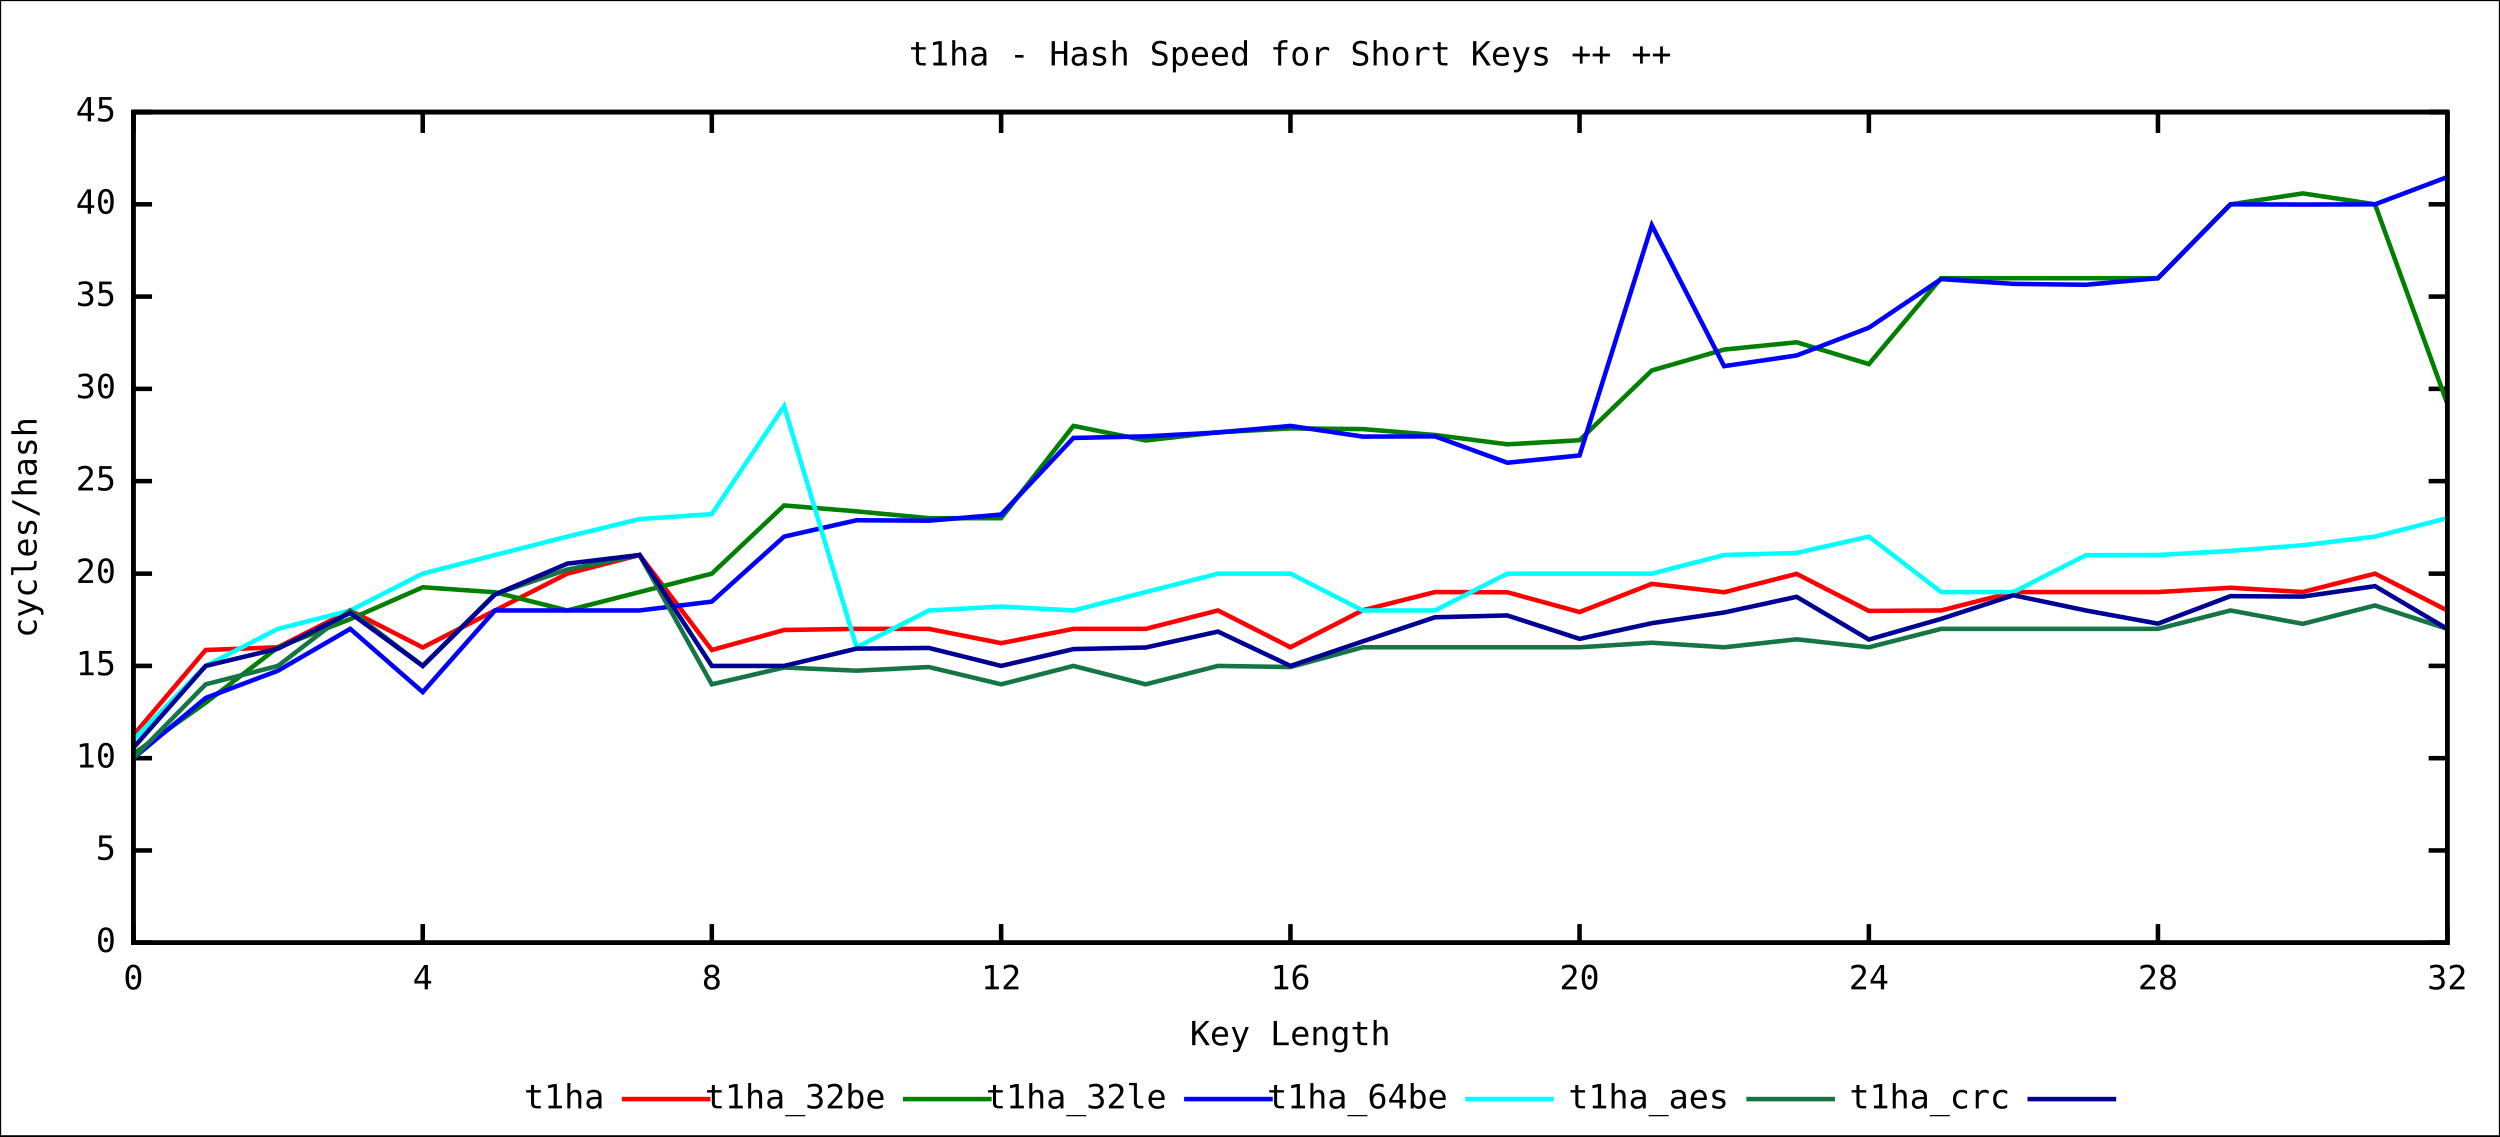
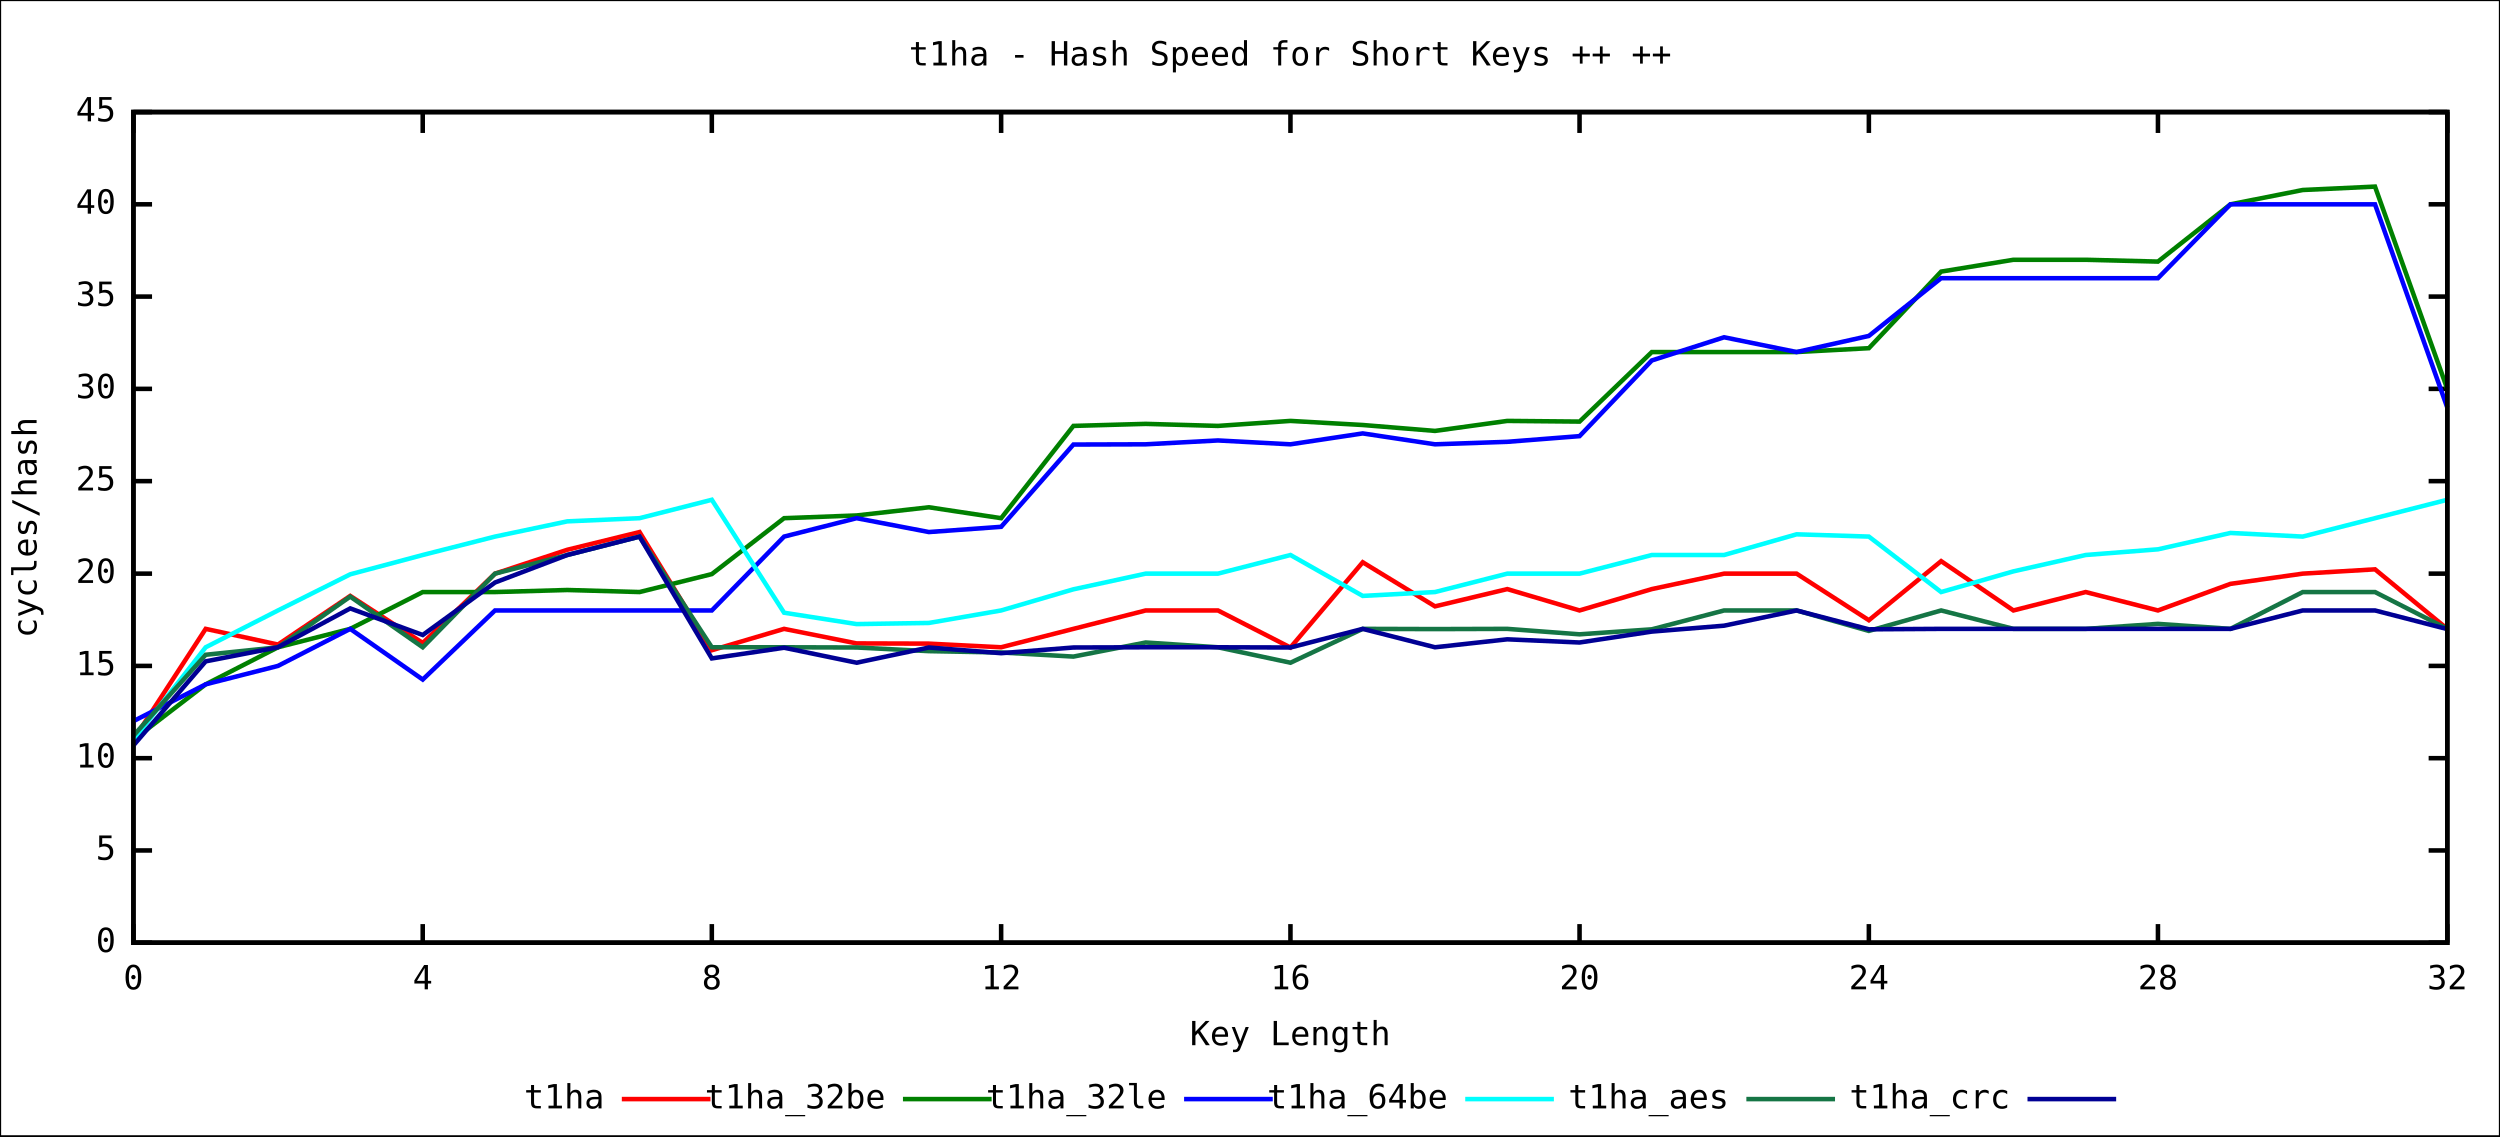
<svg xmlns="http://www.w3.org/2000/svg" xmlns:xlink="http://www.w3.org/1999/xlink" width="1100" height="500" viewBox="0 0 1100 500">
  <rect x="0" y="0" width="1100" height="500" fill="#ffffff" stroke="black" stroke-width="1" />
  <g id="gnuplot_canvas">
    <defs>
      <circle id="gpDot" r="0.5" stroke-width="0.5" />
      <path id="gpPt0" stroke-width="0.244" stroke="currentColor" d="M-1,0 h2 M0,-1 v2" />
      <path id="gpPt1" stroke-width="0.244" stroke="currentColor" d="M-1,-1 L1,1 M1,-1 L-1,1" />
      <path id="gpPt2" stroke-width="0.244" stroke="currentColor" d="M-1,0 L1,0 M0,-1 L0,1 M-1,-1 L1,1 M-1,1 L1,-1" />
      <rect id="gpPt3" stroke-width="0.244" stroke="currentColor" x="-1" y="-1" width="2" height="2" />
      <rect id="gpPt4" stroke-width="0.244" stroke="currentColor" fill="currentColor" x="-1" y="-1" width="2" height="2" />
      <circle id="gpPt5" stroke-width="0.244" stroke="currentColor" cx="0" cy="0" r="1" />
      <use xlink:href="#gpPt5" id="gpPt6" fill="currentColor" stroke="none" />
      <path id="gpPt7" stroke-width="0.244" stroke="currentColor" d="M0,-1.33 L-1.33,0.67 L1.33,0.67 z" />
      <use xlink:href="#gpPt7" id="gpPt8" fill="currentColor" stroke="none" />
      <use xlink:href="#gpPt7" id="gpPt9" stroke="currentColor" transform="rotate(180)" />
      <use xlink:href="#gpPt9" id="gpPt10" fill="currentColor" stroke="none" />
      <use xlink:href="#gpPt3" id="gpPt11" stroke="currentColor" transform="rotate(45)" />
      <use xlink:href="#gpPt11" id="gpPt12" fill="currentColor" stroke="none" />
    </defs>
    <g style="fill:none; color:white; stroke:currentColor; stroke-width:2.00; stroke-linecap:butt; stroke-linejoin:miter">
</g>
    <g style="fill:none; color:black; stroke:currentColor; stroke-width:2.00; stroke-linecap:butt; stroke-linejoin:miter">
      <path stroke="black" d="M58.7,414.8 L66.9,414.8 M1076.8,414.8 L1068.6,414.8  h0.01" />
      <g transform="translate(51.0,418.9)" style="stroke:none; fill:black; font-family:mono; font-size:11.00pt; text-anchor:end">
        <text> 0</text>
      </g>
      <path stroke="black" d="M58.7,374.2 L66.9,374.2 M1076.8,374.2 L1068.6,374.2  h0.01" />
      <g transform="translate(51.0,378.3)" style="stroke:none; fill:black; font-family:mono; font-size:11.00pt; text-anchor:end">
        <text> 5</text>
      </g>
      <path stroke="black" d="M58.7,333.6 L66.9,333.6 M1076.8,333.6 L1068.6,333.6  h0.01" />
      <g transform="translate(51.0,337.7)" style="stroke:none; fill:black; font-family:mono; font-size:11.00pt; text-anchor:end">
        <text> 10</text>
      </g>
      <path stroke="black" d="M58.7,293.0 L66.9,293.0 M1076.8,293.0 L1068.6,293.0  h0.01" />
      <g transform="translate(51.0,297.1)" style="stroke:none; fill:black; font-family:mono; font-size:11.00pt; text-anchor:end">
        <text> 15</text>
      </g>
      <path stroke="black" d="M58.7,252.4 L66.9,252.4 M1076.8,252.4 L1068.6,252.4  h0.01" />
      <g transform="translate(51.0,256.5)" style="stroke:none; fill:black; font-family:mono; font-size:11.00pt; text-anchor:end">
        <text> 20</text>
      </g>
      <path stroke="black" d="M58.7,211.7 L66.9,211.7 M1076.8,211.7 L1068.6,211.7  h0.01" />
      <g transform="translate(51.0,215.8)" style="stroke:none; fill:black; font-family:mono; font-size:11.00pt; text-anchor:end">
        <text> 25</text>
      </g>
      <path stroke="black" d="M58.7,171.1 L66.9,171.1 M1076.8,171.1 L1068.6,171.1  h0.01" />
      <g transform="translate(51.0,175.2)" style="stroke:none; fill:black; font-family:mono; font-size:11.00pt; text-anchor:end">
        <text> 30</text>
      </g>
      <path stroke="black" d="M58.7,130.5 L66.9,130.5 M1076.8,130.5 L1068.6,130.5  h0.01" />
      <g transform="translate(51.0,134.6)" style="stroke:none; fill:black; font-family:mono; font-size:11.00pt; text-anchor:end">
        <text> 35</text>
      </g>
      <path stroke="black" d="M58.7,89.9 L66.9,89.9 M1076.8,89.9 L1068.6,89.9  h0.01" />
      <g transform="translate(51.0,94.0)" style="stroke:none; fill:black; font-family:mono; font-size:11.00pt; text-anchor:end">
        <text> 40</text>
      </g>
      <path stroke="black" d="M58.7,49.3 L66.9,49.3 M1076.8,49.3 L1068.6,49.3  h0.01" />
      <g transform="translate(51.0,53.4)" style="stroke:none; fill:black; font-family:mono; font-size:11.00pt; text-anchor:end">
        <text> 45</text>
      </g>
      <path stroke="black" d="M58.7,414.8 L58.7,406.6 M58.7,49.3 L58.7,57.5  h0.01" />
      <g transform="translate(58.7,435.3)" style="stroke:none; fill:black; font-family:mono; font-size:11.00pt; text-anchor:middle">
        <text> 0</text>
      </g>
      <path stroke="black" d="M186.0,414.8 L186.0,406.6 M186.0,49.3 L186.0,57.5  h0.01" />
      <g transform="translate(186.0,435.3)" style="stroke:none; fill:black; font-family:mono; font-size:11.00pt; text-anchor:middle">
        <text> 4</text>
      </g>
      <path stroke="black" d="M313.2,414.8 L313.2,406.6 M313.2,49.3 L313.2,57.5  h0.01" />
      <g transform="translate(313.2,435.3)" style="stroke:none; fill:black; font-family:mono; font-size:11.00pt; text-anchor:middle">
        <text> 8</text>
      </g>
      <path stroke="black" d="M440.5,414.8 L440.5,406.6 M440.5,49.3 L440.5,57.5  h0.01" />
      <g transform="translate(440.5,435.3)" style="stroke:none; fill:black; font-family:mono; font-size:11.00pt; text-anchor:middle">
        <text> 12</text>
      </g>
      <path stroke="black" d="M567.8,414.8 L567.8,406.6 M567.8,49.3 L567.8,57.5  h0.01" />
      <g transform="translate(567.8,435.3)" style="stroke:none; fill:black; font-family:mono; font-size:11.00pt; text-anchor:middle">
        <text> 16</text>
      </g>
      <path stroke="black" d="M695.0,414.8 L695.0,406.6 M695.0,49.3 L695.0,57.5  h0.01" />
      <g transform="translate(695.0,435.3)" style="stroke:none; fill:black; font-family:mono; font-size:11.00pt; text-anchor:middle">
        <text> 20</text>
      </g>
      <path stroke="black" d="M822.3,414.8 L822.3,406.6 M822.3,49.3 L822.3,57.5  h0.01" />
      <g transform="translate(822.3,435.3)" style="stroke:none; fill:black; font-family:mono; font-size:11.00pt; text-anchor:middle">
        <text> 24</text>
      </g>
      <path stroke="black" d="M949.5,414.8 L949.5,406.6 M949.5,49.3 L949.5,57.5  h0.01" />
      <g transform="translate(949.5,435.3)" style="stroke:none; fill:black; font-family:mono; font-size:11.00pt; text-anchor:middle">
        <text> 28</text>
      </g>
      <path stroke="black" d="M1076.8,414.8 L1076.8,406.6 M1076.8,49.3 L1076.8,57.5  h0.01" />
      <g transform="translate(1076.8,435.3)" style="stroke:none; fill:black; font-family:mono; font-size:11.00pt; text-anchor:middle">
        <text> 32</text>
      </g>
      <path stroke="black" d="M58.7,49.3 L58.7,414.8 L1076.8,414.8 L1076.8,49.3 L58.7,49.3 Z  h0.01" />
      <g transform="translate(16.1,232.1) rotate(270)" style="stroke:none; fill:black; font-family:mono; font-size:11.00pt; text-anchor:middle">
        <text>cycles/hash</text>
      </g>
      <g transform="translate(567.7,459.9)" style="stroke:none; fill:black; font-family:mono; font-size:11.00pt; text-anchor:middle">
        <text>Key Length</text>
      </g>
      <g transform="translate(567.7,28.8)" style="stroke:none; fill:black; font-family:mono; font-size:11.00pt; text-anchor:middle">
        <text>t1ha - Hash Speed for Short Keys <a href="t1ha.medium.svg">++</a>
          <a href="t1ha.long.svg">++</a>
        </text>
      </g>
    </g>
    <g id="t1ha">
      <g style="fill:none; color:red; stroke:currentColor; stroke-width:2.00; stroke-linecap:butt; stroke-linejoin:miter">
        <g visibility="visible">
          <g transform="translate(265.9,487.7)" style="stroke:none; fill:black; font-family:mono; font-size:11.00pt; text-anchor:end">
            <text>t1ha</text>
          </g>
          <path d="M273.6,483.6 L312.6,483.6  h0.01" />
        </g>
-         <path d="M58.7,323.5 L90.5,286.0 L122.3,284.8 L154.1,268.6 L186.0,284.9 L217.8,268.6 L249.6,252.4 L281.4,244.2    L313.2,286.0 L345.0,277.2 L376.9,276.7 L408.7,276.7 L440.5,283.0 L472.3,276.7 L504.1,276.7 L535.9,268.6    L567.8,284.8 L599.6,268.5 L631.4,260.5 L663.2,260.6 L695.0,269.3 L726.8,256.9 L758.6,260.6 L790.5,252.5    L822.3,268.8 L854.1,268.6 L885.9,260.5 L917.7,260.5 L949.5,260.5 L981.4,258.6 L1013.2,260.5 L1045.0,252.4    L1076.8,268.6  h0.01" />
+         <path d="M58.7,325.5 L90.5,276.7 L122.3,283.6 L154.1,262.2 L186.0,282.9 L217.8,252.4 L249.6,241.9 L281.4,234.1    L313.2,286.1 L345.0,276.7 L376.9,283.1 L408.7,283.2 L440.5,284.8 L472.3,276.7 L504.1,268.6 L535.9,268.6    L567.8,284.9 L599.6,247.4 L631.4,266.8 L663.2,259.2 L695.0,268.6 L726.8,259.2 L758.6,252.4 L790.5,252.4    L822.3,272.9 L854.1,246.9 L885.9,268.6 L917.7,260.5 L949.5,268.6 L981.4,256.9 L1013.2,252.4 L1045.0,250.5    L1076.8,276.7  h0.01" />
      </g>
    </g>
    <g id="t1ha_32be">
      <g style="fill:none; color:green; stroke:currentColor; stroke-width:2.00; stroke-linecap:butt; stroke-linejoin:miter">
        <g visibility="visible">
          <g transform="translate(389.6,487.7)" style="stroke:none; fill:black; font-family:mono; font-size:11.00pt; text-anchor:end">
            <text>t1ha_32be</text>
          </g>
          <path d="M397.3,483.6 L436.3,483.6  h0.01" />
        </g>
-         <path d="M58.7,331.7 L90.5,309.2 L122.3,284.8 L154.1,272.4 L186.0,258.4 L217.8,260.6 L249.6,268.6 L281.4,260.5    L313.2,252.4 L345.0,222.4 L376.9,225.0 L408.7,228.0 L440.5,228.0 L472.3,187.4 L504.1,193.8 L535.9,190.2    L567.8,188.5 L599.6,188.8 L631.4,191.4 L663.2,195.5 L695.0,193.7 L726.8,163.0 L758.6,153.8 L790.5,150.6    L822.3,160.2 L854.1,122.4 L885.9,122.4 L917.7,122.4 L949.5,122.4 L981.4,89.9 L1013.2,85.1 L1045.0,89.9    L1076.8,177.6  h0.01" />
+         <path d="M58.7,325.5 L90.5,301.1 L122.3,284.8 L154.1,276.7 L186.0,260.5 L217.8,260.5 L249.6,259.6 L281.4,260.5    L313.2,252.6 L345.0,228.0 L376.9,226.8 L408.7,223.2 L440.5,228.0 L472.3,187.4 L504.1,186.5 L535.9,187.4    L567.8,185.2 L599.6,187.0 L631.4,189.6 L663.2,185.2 L695.0,185.5 L726.8,154.9 L758.6,154.9 L790.5,154.9    L822.3,153.2 L854.1,119.5 L885.9,114.3 L917.7,114.3 L949.5,115.1 L981.4,89.9 L1013.2,83.6 L1045.0,82.1    L1076.8,171.1  h0.01" />
      </g>
    </g>
    <g id="t1ha_32le">
      <g style="fill:none; color:blue; stroke:currentColor; stroke-width:2.00; stroke-linecap:butt; stroke-linejoin:miter">
        <g visibility="visible">
          <g transform="translate(513.3,487.7)" style="stroke:none; fill:black; font-family:mono; font-size:11.00pt; text-anchor:end">
            <text>t1ha_32le</text>
          </g>
          <path d="M521.0,483.6 L560.0,483.6  h0.01" />
        </g>
-         <path d="M58.7,333.6 L90.5,307.1 L122.3,295.1 L154.1,276.7 L186.0,304.5 L217.8,268.6 L249.6,268.6 L281.4,268.6    L313.2,264.7 L345.0,236.1 L376.9,228.9 L408.7,229.1 L440.5,226.4 L472.3,192.7 L504.1,192.0 L535.9,190.3    L567.8,187.4 L599.6,192.1 L631.4,192.0 L663.2,203.6 L695.0,200.4 L726.8,99.1 L758.6,161.1 L790.5,156.4    L822.3,144.2 L854.1,122.8 L885.9,124.9 L917.7,125.3 L949.5,122.4 L981.4,89.9 L1013.2,90.0 L1045.0,89.9    L1076.8,77.9  h0.01" />
+         <path d="M58.7,317.3 L90.5,301.1 L122.3,293.0 L154.1,276.7 L186.0,299.0 L217.8,268.6 L249.6,268.6 L281.4,268.6    L313.2,268.6 L345.0,236.1 L376.9,228.0 L408.7,234.1 L440.5,231.8 L472.3,195.6 L504.1,195.5 L535.9,193.8    L567.8,195.5 L599.6,190.7 L631.4,195.5 L663.2,194.4 L695.0,191.9 L726.8,158.6 L758.6,148.4 L790.5,154.9    L822.3,147.8 L854.1,122.4 L885.9,122.4 L917.7,122.4 L949.5,122.4 L981.4,89.9 L1013.2,89.9 L1045.0,89.9    L1076.8,179.3  h0.01" />
      </g>
    </g>
    <g id="t1ha_64be">
      <g style="fill:none; color:cyan; stroke:currentColor; stroke-width:2.00; stroke-linecap:butt; stroke-linejoin:miter">
        <g visibility="visible">
          <g transform="translate(637.0,487.7)" style="stroke:none; fill:black; font-family:mono; font-size:11.00pt; text-anchor:end">
            <text>t1ha_64be</text>
          </g>
          <path d="M644.7,483.6 L683.7,483.6  h0.01" />
        </g>
-         <path d="M58.7,325.5 L90.5,293.0 L122.3,276.7 L154.1,268.6 L186.0,252.4 L217.8,244.2 L249.6,236.1 L281.4,228.4    L313.2,226.2 L345.0,178.7 L376.9,284.8 L408.7,268.6 L440.5,266.9 L472.3,268.6 L504.1,260.5 L535.9,252.4    L567.8,252.4 L599.6,268.6 L631.4,268.6 L663.2,252.4 L695.0,252.4 L726.8,252.4 L758.6,244.2 L790.5,243.3    L822.3,236.1 L854.1,260.5 L885.9,260.5 L917.7,244.3 L949.5,244.2 L981.4,242.4 L1013.2,239.9 L1045.0,236.1    L1076.8,228.0  h0.01" />
+         <path d="M58.7,325.5 L90.5,284.8 L122.3,268.6 L154.1,252.7 L186.0,244.2 L217.8,236.1 L249.6,229.4 L281.4,228.0    L313.2,219.9 L345.0,269.6 L376.9,274.6 L408.7,274.1 L440.5,268.6 L472.3,259.3 L504.1,252.4 L535.9,252.4    L567.8,244.2 L599.6,262.2 L631.4,260.5 L663.2,252.4 L695.0,252.4 L726.8,244.2 L758.6,244.2 L790.5,235.1    L822.3,236.1 L854.1,260.5 L885.9,251.4 L917.7,244.2 L949.5,241.7 L981.4,234.5 L1013.2,236.1 L1045.0,228.0    L1076.8,219.9  h0.01" />
      </g>
    </g>
    <g id="t1ha_aes">
      <g style="fill:none; color:#157545; stroke:currentColor; stroke-width:2.00; stroke-linecap:butt; stroke-linejoin:miter">
        <g visibility="visible">
          <g transform="translate(760.7,487.7)" style="stroke:none; fill:black; font-family:mono; font-size:11.00pt; text-anchor:end">
            <text>t1ha_aes</text>
          </g>
          <path d="M768.4,483.6 L807.4,483.6  h0.01" />
        </g>
-         <path d="M58.7,333.6 L90.5,301.1 L122.3,293.0 L154.1,268.6 L186.0,293.0 L217.8,261.4 L249.6,250.6 L281.4,244.2    L313.2,301.1 L345.0,293.7 L376.9,295.1 L408.7,293.5 L440.5,301.1 L472.3,293.0 L504.1,301.1 L535.9,293.0    L567.8,293.5 L599.6,284.8 L631.4,284.8 L663.2,284.8 L695.0,284.8 L726.8,282.8 L758.6,284.8 L790.5,281.3    L822.3,284.8 L854.1,276.7 L885.9,276.7 L917.7,276.7 L949.5,276.7 L981.4,268.6 L1013.2,274.5 L1045.0,266.4    L1076.8,276.7  h0.01" />
+         <path d="M58.7,323.7 L90.5,288.1 L122.3,284.8 L154.1,262.5 L186.0,284.8 L217.8,252.4 L249.6,244.2 L281.4,236.1    L313.2,284.8 L345.0,284.8 L376.9,284.9 L408.7,286.5 L440.5,287.1 L472.3,288.9 L504.1,282.7 L535.9,284.8    L567.8,291.6 L599.6,276.7 L631.4,276.8 L663.2,276.7 L695.0,279.1 L726.8,276.9 L758.6,268.6 L790.5,268.6    L822.3,277.6 L854.1,268.6 L885.9,276.7 L917.7,276.7 L949.5,274.5 L981.4,276.7 L1013.2,260.5 L1045.0,260.5    L1076.8,276.7  h0.01" />
      </g>
    </g>
    <g id="t1ha_crc">
      <g style="fill:none; color:#000094; stroke:currentColor; stroke-width:2.00; stroke-linecap:butt; stroke-linejoin:miter">
        <g visibility="visible">
          <g transform="translate(884.4,487.7)" style="stroke:none; fill:black; font-family:mono; font-size:11.00pt; text-anchor:end">
            <text>t1ha_crc</text>
          </g>
          <path d="M892.1,483.6 L931.1,483.6  h0.01" />
        </g>
-         <path d="M58.7,329.0 L90.5,293.0 L122.3,285.4 L154.1,269.7 L186.0,293.0 L217.8,261.6 L249.6,248.0 L281.4,244.2    L313.2,293.0 L345.0,293.0 L376.9,285.4 L408.7,285.1 L440.5,293.0 L472.3,285.6 L504.1,284.9 L535.9,277.9    L567.8,293.0 L599.6,282.2 L631.4,271.6 L663.2,270.8 L695.0,281.1 L726.8,274.2 L758.6,269.5 L790.5,262.6    L822.3,281.4 L854.1,272.3 L885.9,261.9 L917.7,268.6 L949.5,274.4 L981.4,262.3 L1013.2,262.5 L1045.0,257.9    L1076.8,276.7  h0.01" />
+         <path d="M58.7,328.0 L90.5,291.0 L122.3,284.8 L154.1,267.7 L186.0,279.4 L217.8,256.3 L249.6,244.2 L281.4,236.1    L313.2,289.7 L345.0,285.0 L376.9,291.6 L408.7,284.9 L440.5,287.4 L472.3,284.9 L504.1,284.8 L535.9,284.8    L567.8,284.9 L599.6,276.7 L631.4,284.8 L663.2,281.3 L695.0,282.7 L726.8,277.9 L758.6,275.3 L790.5,268.6    L822.3,276.9 L854.1,276.7 L885.9,276.7 L917.7,276.7 L949.5,276.7 L981.4,276.7 L1013.2,268.6 L1045.0,268.6    L1076.8,276.8  h0.01" />
      </g>
    </g>
    <g style="fill:none; color:black; stroke:currentColor; stroke-width:2.00; stroke-linecap:butt; stroke-linejoin:miter">
      <path stroke="black" d="M58.7,49.3 L58.7,414.8 L1076.8,414.8 L1076.8,49.3 L58.7,49.3 Z  h0.01" />
    </g>
  </g>
  <text id="coord_text" text-anchor="start" pointer-events="none" font-size="12" font-family="Arial" visibility="hidden"> </text>
</svg>
